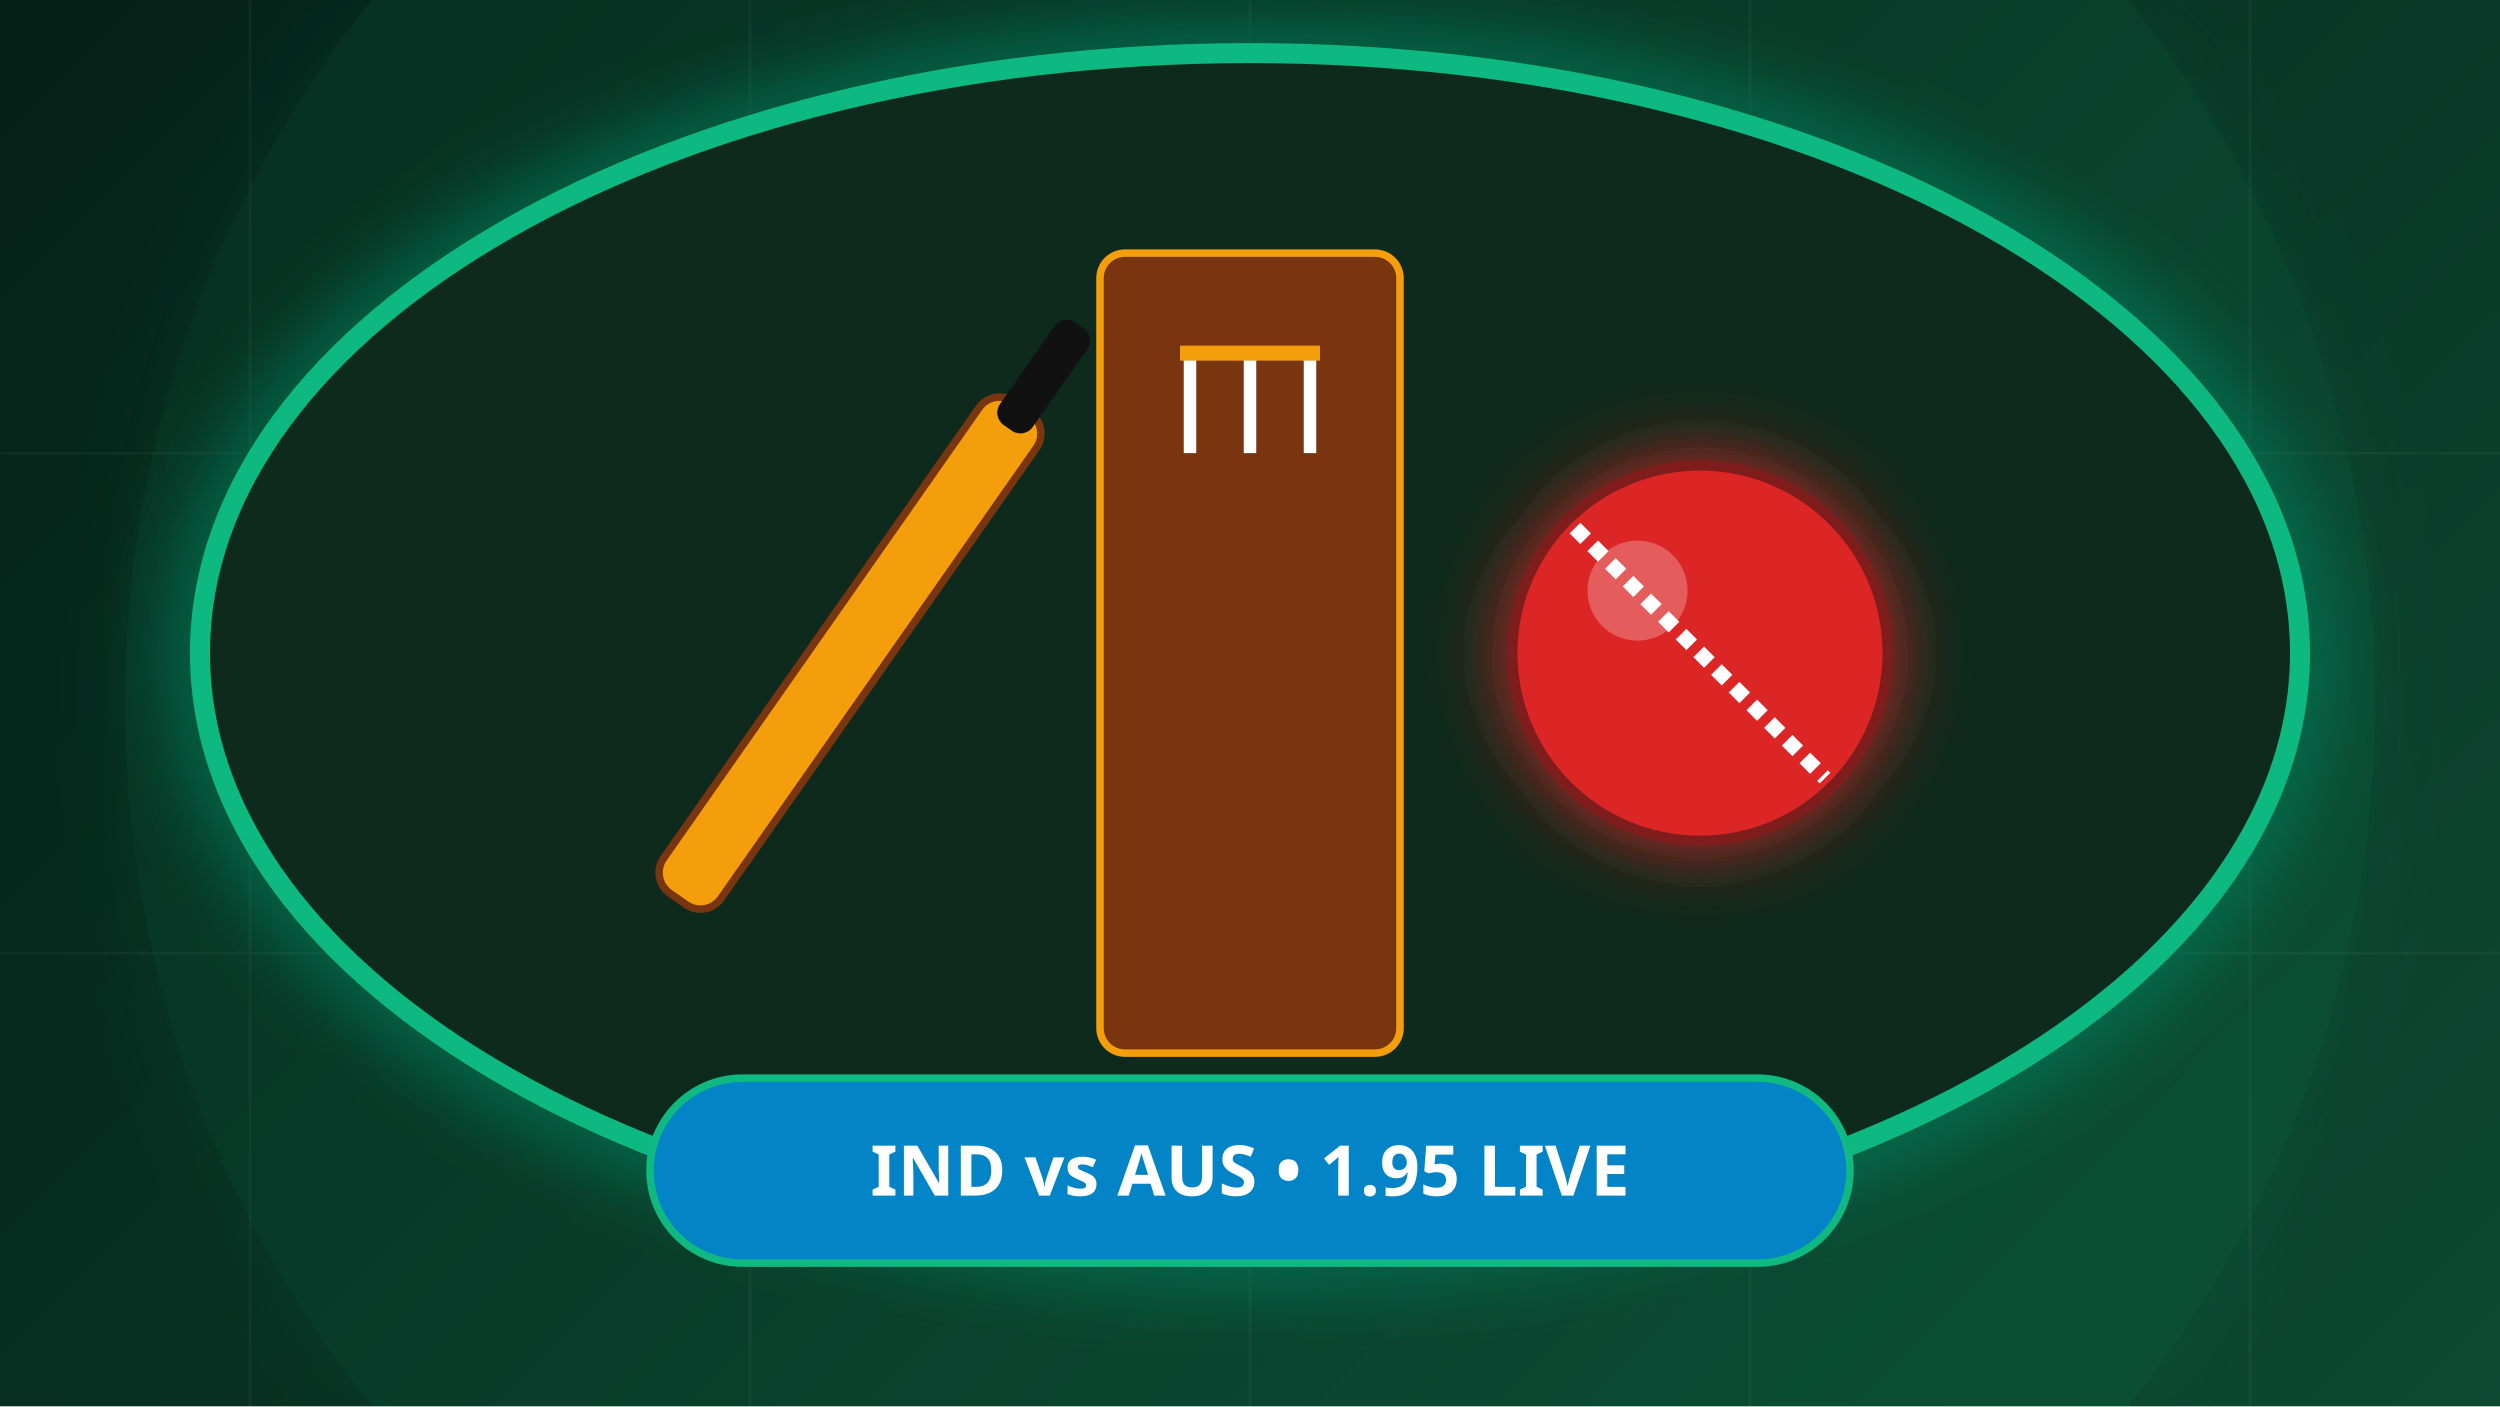
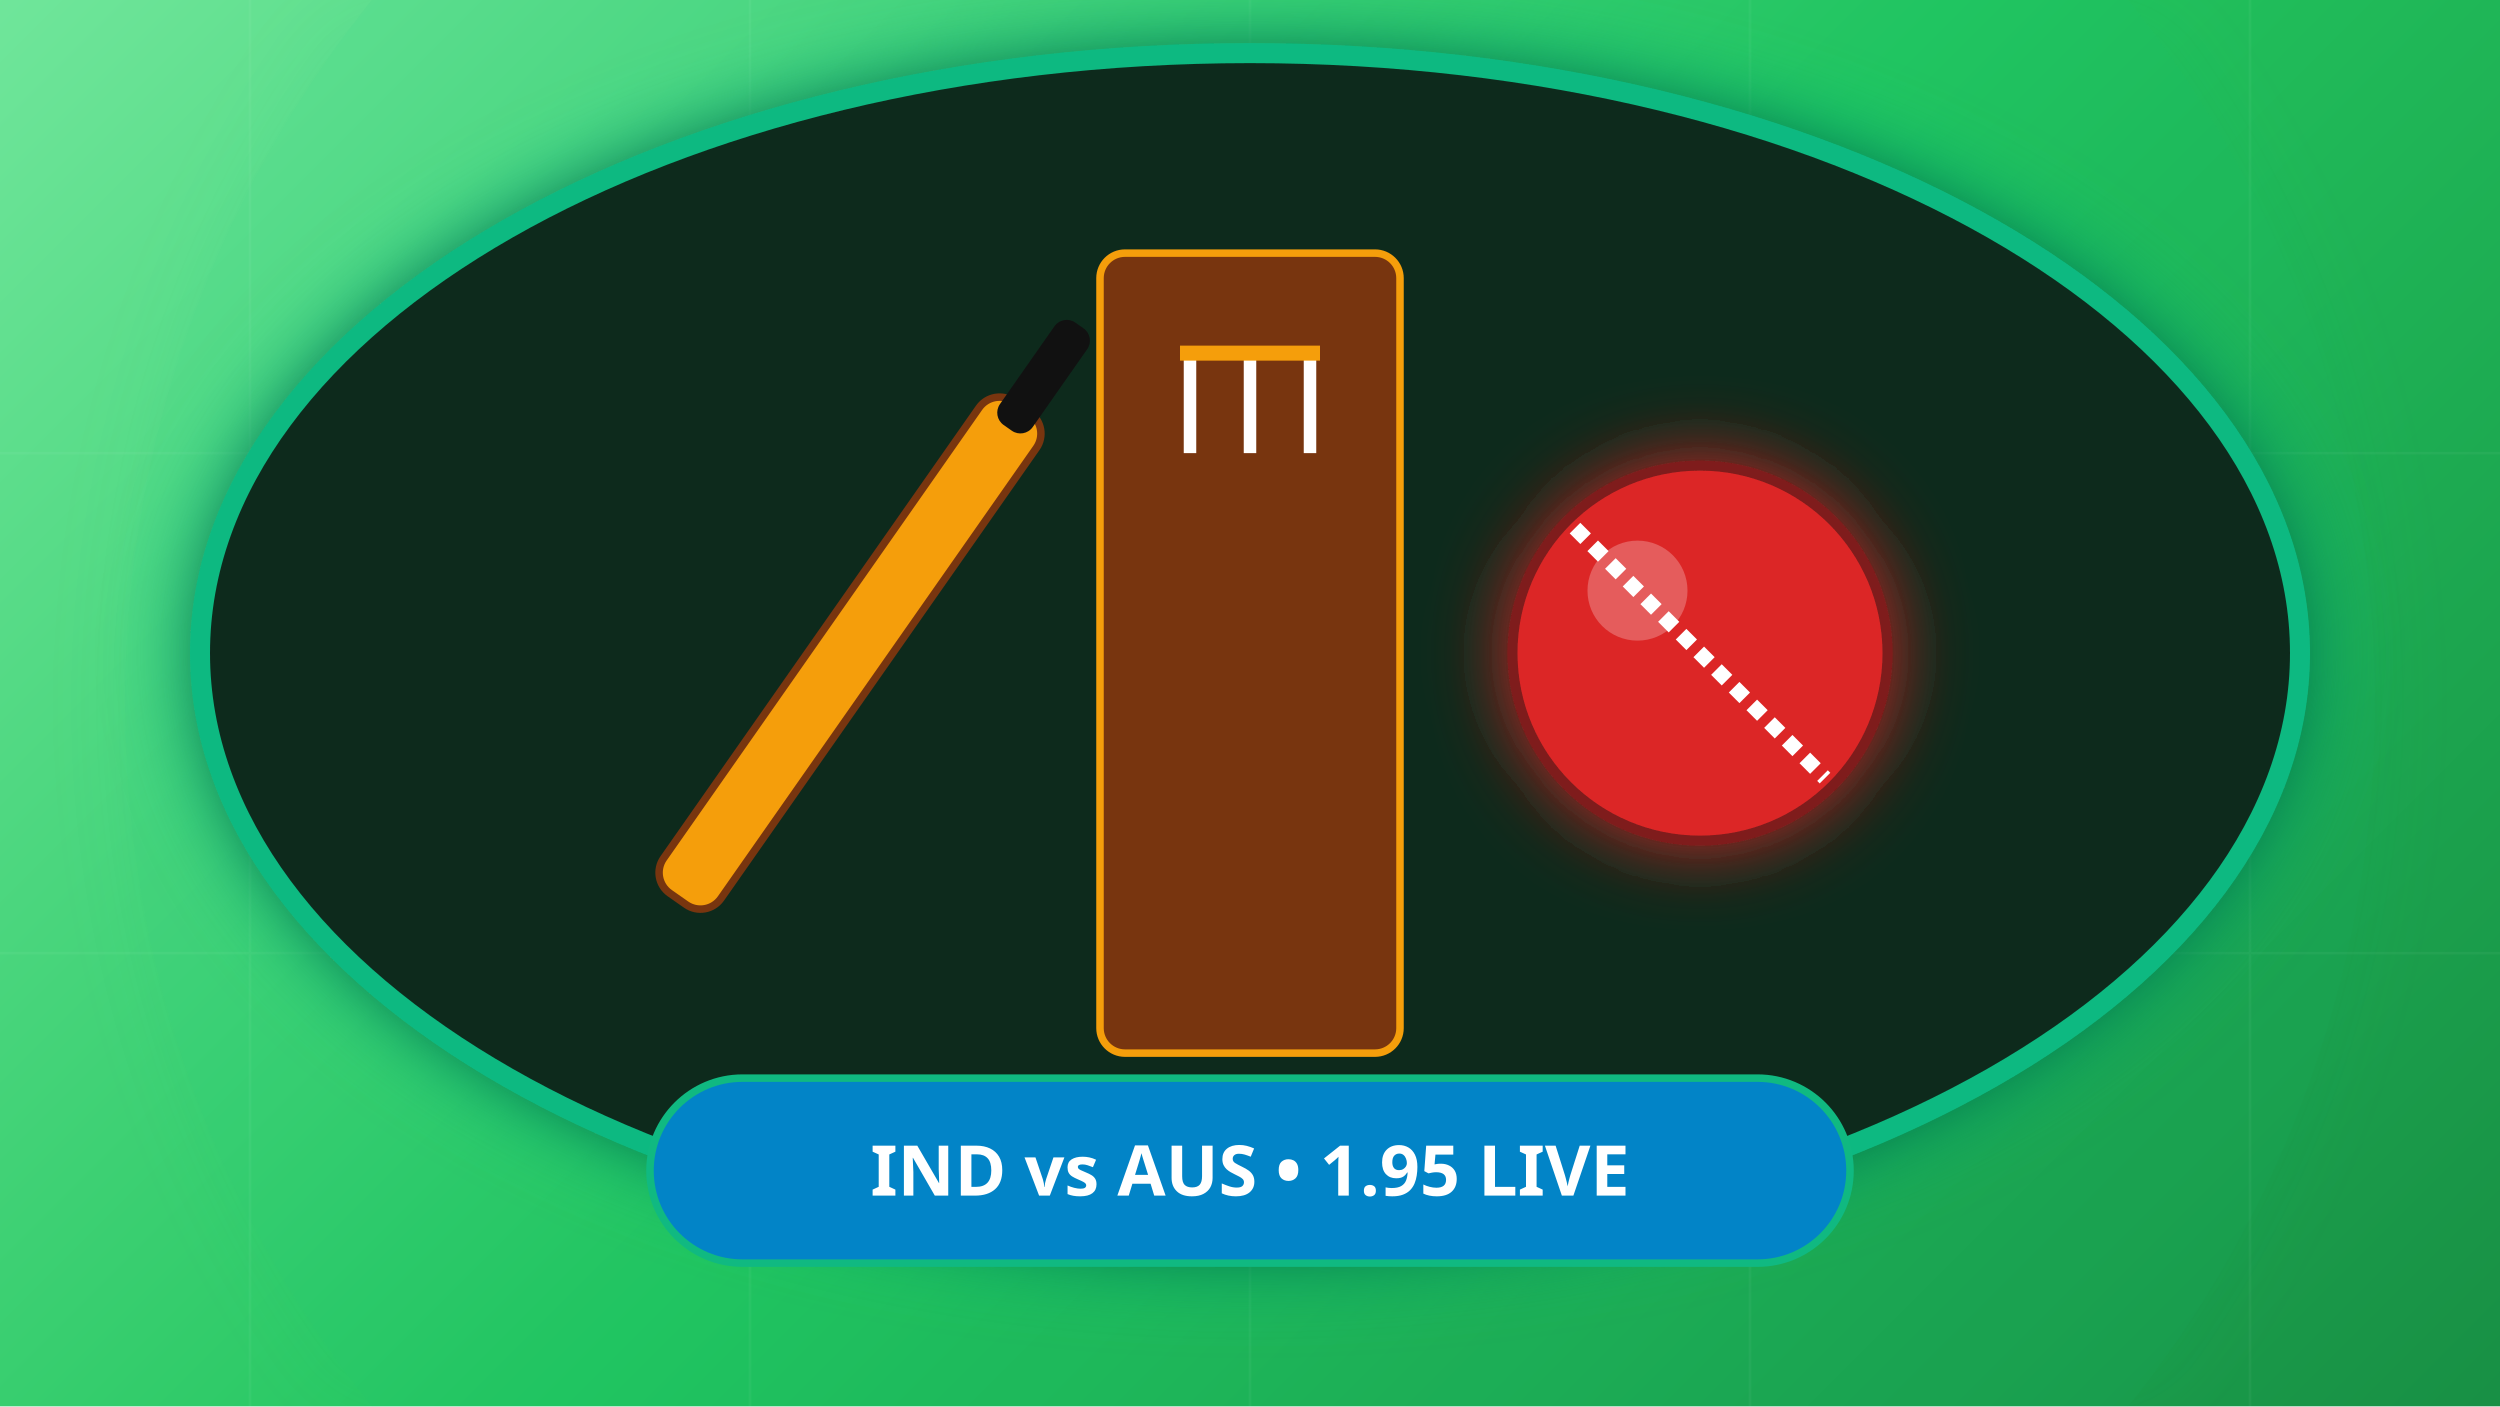
<svg xmlns="http://www.w3.org/2000/svg" viewBox="0 0 1000 1000" width="1920" height="1080" preserveAspectRatio="xMidYMid slice">
  <defs>
    <linearGradient id="bgGrad" x1="0%" y1="0%" x2="100%" y2="100%">
-       <stop offset="0%" stop-color="#041c14" />
-       <stop offset="50%" stop-color="#083324" />
-       <stop offset="100%" stop-color="#0d4f37" />
+       <stop offset="0%" stop-color="#86EFAC" />
+       <stop offset="50%" stop-color="#22C55E" />
+       <stop offset="100%" stop-color="#15803D" />
    </linearGradient>
    <linearGradient id="curveGlow" x1="0%" y1="0%" x2="0%" y2="100%">
      <stop offset="0%" stop-color="#10B981" stop-opacity="0.6" />
      <stop offset="100%" stop-color="#10B981" stop-opacity="0" />
    </linearGradient>
    <linearGradient id="goldGradient" x1="0%" y1="0%" x2="100%" y2="100%">
      <stop offset="0%" stop-color="#FFF176" />
      <stop offset="50%" stop-color="#FFD700" />
      <stop offset="100%" stop-color="#FFA000" />
    </linearGradient>
    <radialGradient id="neonCenterGlow" cx="50%" cy="50%" r="50%">
      <stop offset="0%" stop-color="#10B981" stop-opacity="0.8" />
      <stop offset="100%" stop-color="#10B981" stop-opacity="0.1" />
    </radialGradient>
    <radialGradient id="ballGold" cx="35%" cy="35%" r="65%">
      <stop offset="0%" stop-color="#FFF59D" />
      <stop offset="50%" stop-color="#FBC02D" />
      <stop offset="100%" stop-color="#F57F17" />
    </radialGradient>
    <radialGradient id="ballRed" cx="35%" cy="35%" r="65%">
      <stop offset="0%" stop-color="#FF8A80" />
      <stop offset="50%" stop-color="#E53935" />
      <stop offset="100%" stop-color="#B71C1C" />
    </radialGradient>
    <radialGradient id="ballGreen" cx="35%" cy="35%" r="65%">
      <stop offset="0%" stop-color="#B9F6CA" />
      <stop offset="50%" stop-color="#00E676" />
      <stop offset="100%" stop-color="#00A854" />
    </radialGradient>
    <radialGradient id="ballBlue" cx="35%" cy="35%" r="65%">
      <stop offset="0%" stop-color="#80D8FF" />
      <stop offset="50%" stop-color="#00B0FF" />
      <stop offset="100%" stop-color="#0091EA" />
    </radialGradient>
    <radialGradient id="ballPurple" cx="35%" cy="35%" r="65%">
      <stop offset="0%" stop-color="#EA80FC" />
      <stop offset="50%" stop-color="#AA00FF" />
      <stop offset="100%" stop-color="#6A0080" />
    </radialGradient>
    <filter id="dropGlow" x="-30%" y="-30%" width="160%" height="160%">
      <feGaussianBlur stdDeviation="16" result="blur" />
      <feComposite in="SourceGraphic" in2="blur" operator="over" />
    </filter>
  </defs>
  <rect width="1000" height="1000" fill="url(#bgGrad)" />
  <circle cx="500" cy="500" r="450" fill="#10B981" opacity="0.08" filter="url(#dropGlow)" />
  <g stroke="#FFFFFF" stroke-width="1" opacity="0.04">
    <line x1="100" y1="0" x2="100" y2="1000" />
    <line x1="300" y1="0" x2="300" y2="1000" />
    <line x1="500" y1="0" x2="500" y2="1000" />
    <line x1="700" y1="0" x2="700" y2="1000" />
    <line x1="900" y1="0" x2="900" y2="1000" />
    <line x1="0" y1="200" x2="1000" y2="200" />
    <line x1="0" y1="400" x2="1000" y2="400" />
    <line x1="0" y1="600" x2="1000" y2="600" />
    <line x1="0" y1="800" x2="1000" y2="800" />
  </g>
  <g transform="translate(500, 480)">
    <ellipse cx="0" cy="0" rx="420" ry="240" fill="#072b1e" stroke="#10B981" stroke-width="8" filter="url(#dropGlow)" />
    <rect x="-60" y="-160" width="120" height="320" rx="10" fill="#78350F" stroke="#F59E0B" stroke-width="3" />
    <g transform="translate(0, -120)">
      <line x1="-24" y1="0" x2="-24" y2="40" stroke="#FFFFFF" stroke-width="5" />
      <line x1="0" y1="0" x2="0" y2="40" stroke="#FFFFFF" stroke-width="5" />
      <line x1="24" y1="0" x2="24" y2="40" stroke="#FFFFFF" stroke-width="5" />
      <line x1="-28" y1="0" x2="28" y2="0" stroke="#F59E0B" stroke-width="6" />
    </g>
    <g transform="translate(180, 0)">
      <circle cx="0" cy="0" r="75" fill="#DC2626" stroke="#7F1D1D" stroke-width="4" filter="url(#dropGlow)" />
      <path d="M -50 -50 Q 0 0 50 50" fill="none" stroke="#FFFFFF" stroke-width="6" stroke-dasharray="6,4" />
      <circle cx="-25" cy="-25" r="20" fill="#FFFFFF" opacity="0.25" />
    </g>
    <g transform="translate(-160, 0) rotate(35)">
      <rect x="-14" y="-120" width="28" height="240" rx="10" fill="#F59E0B" stroke="#78350F" stroke-width="3" />
      <rect x="-8" y="-160" width="16" height="50" rx="6" fill="#111111" />
    </g>
    <rect x="-240" y="170" width="480" height="74" rx="37" fill="#0284C7" stroke="#10B981" stroke-width="3" />
    <text x="0" y="217" font-family="'Outfit', sans-serif" font-size="28" font-weight="900" fill="#FFFFFF" text-anchor="middle">IND vs AUS • 1.95 LIVE</text>
  </g>
</svg>
